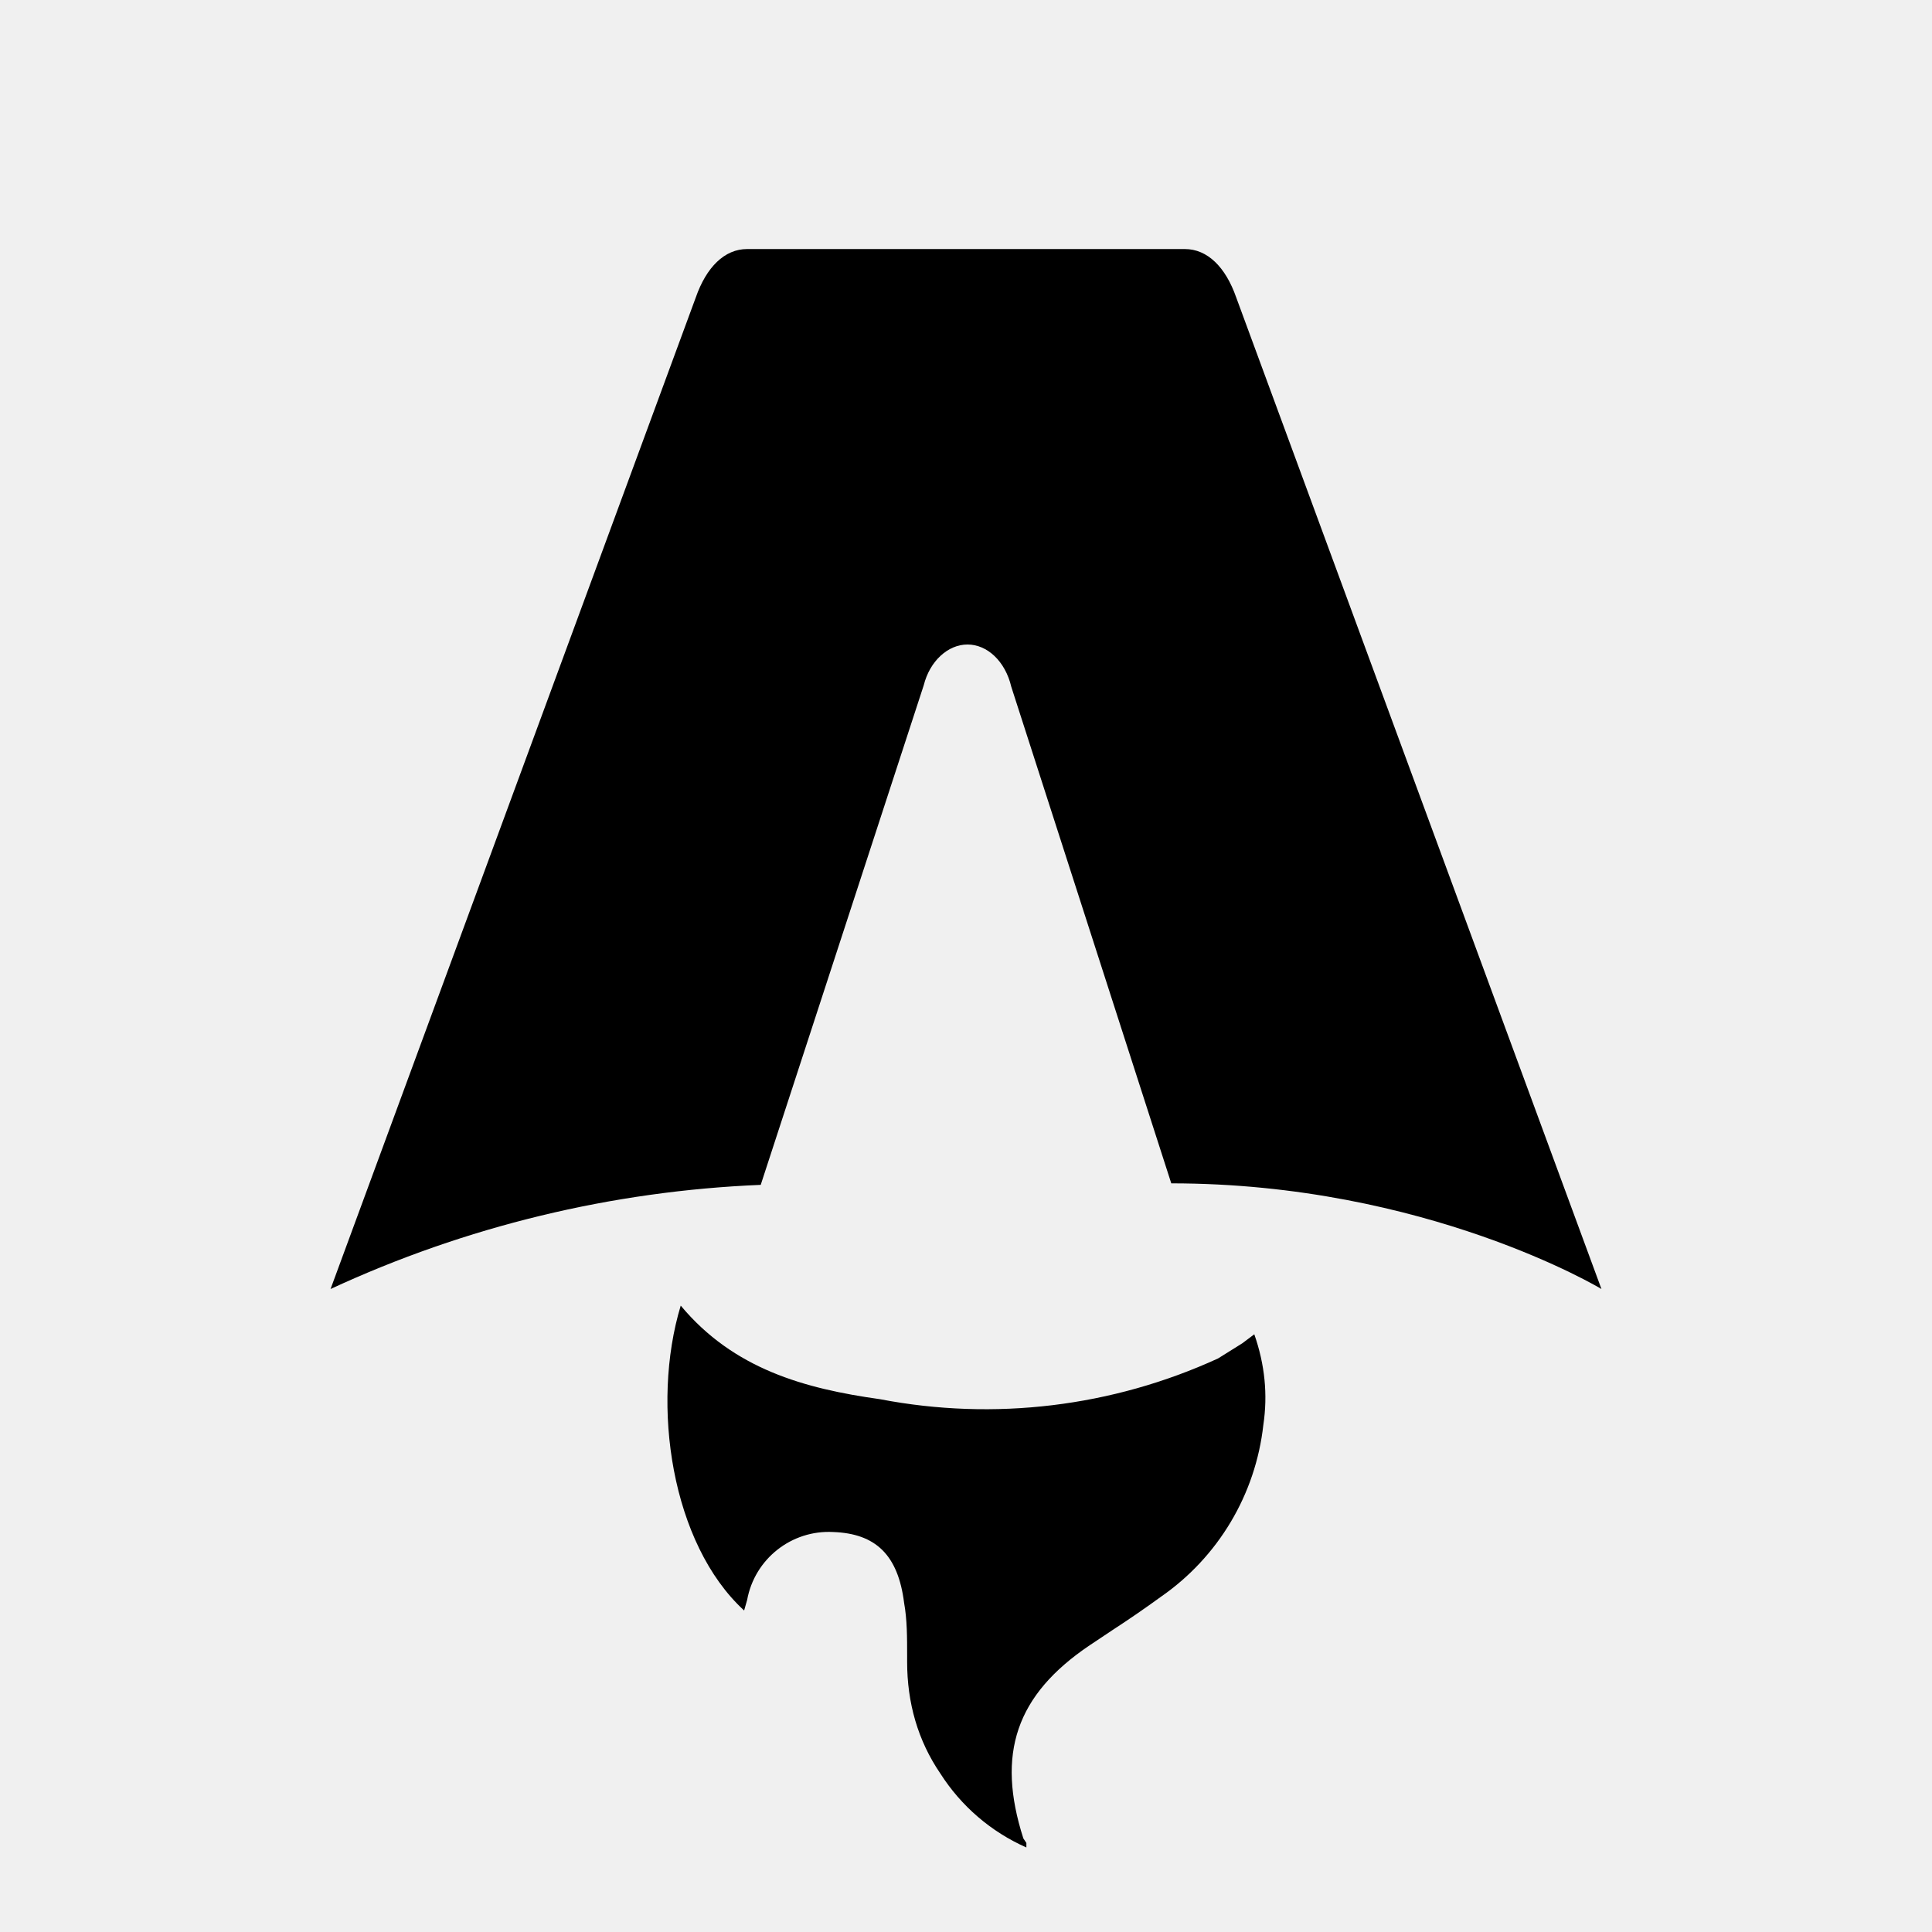
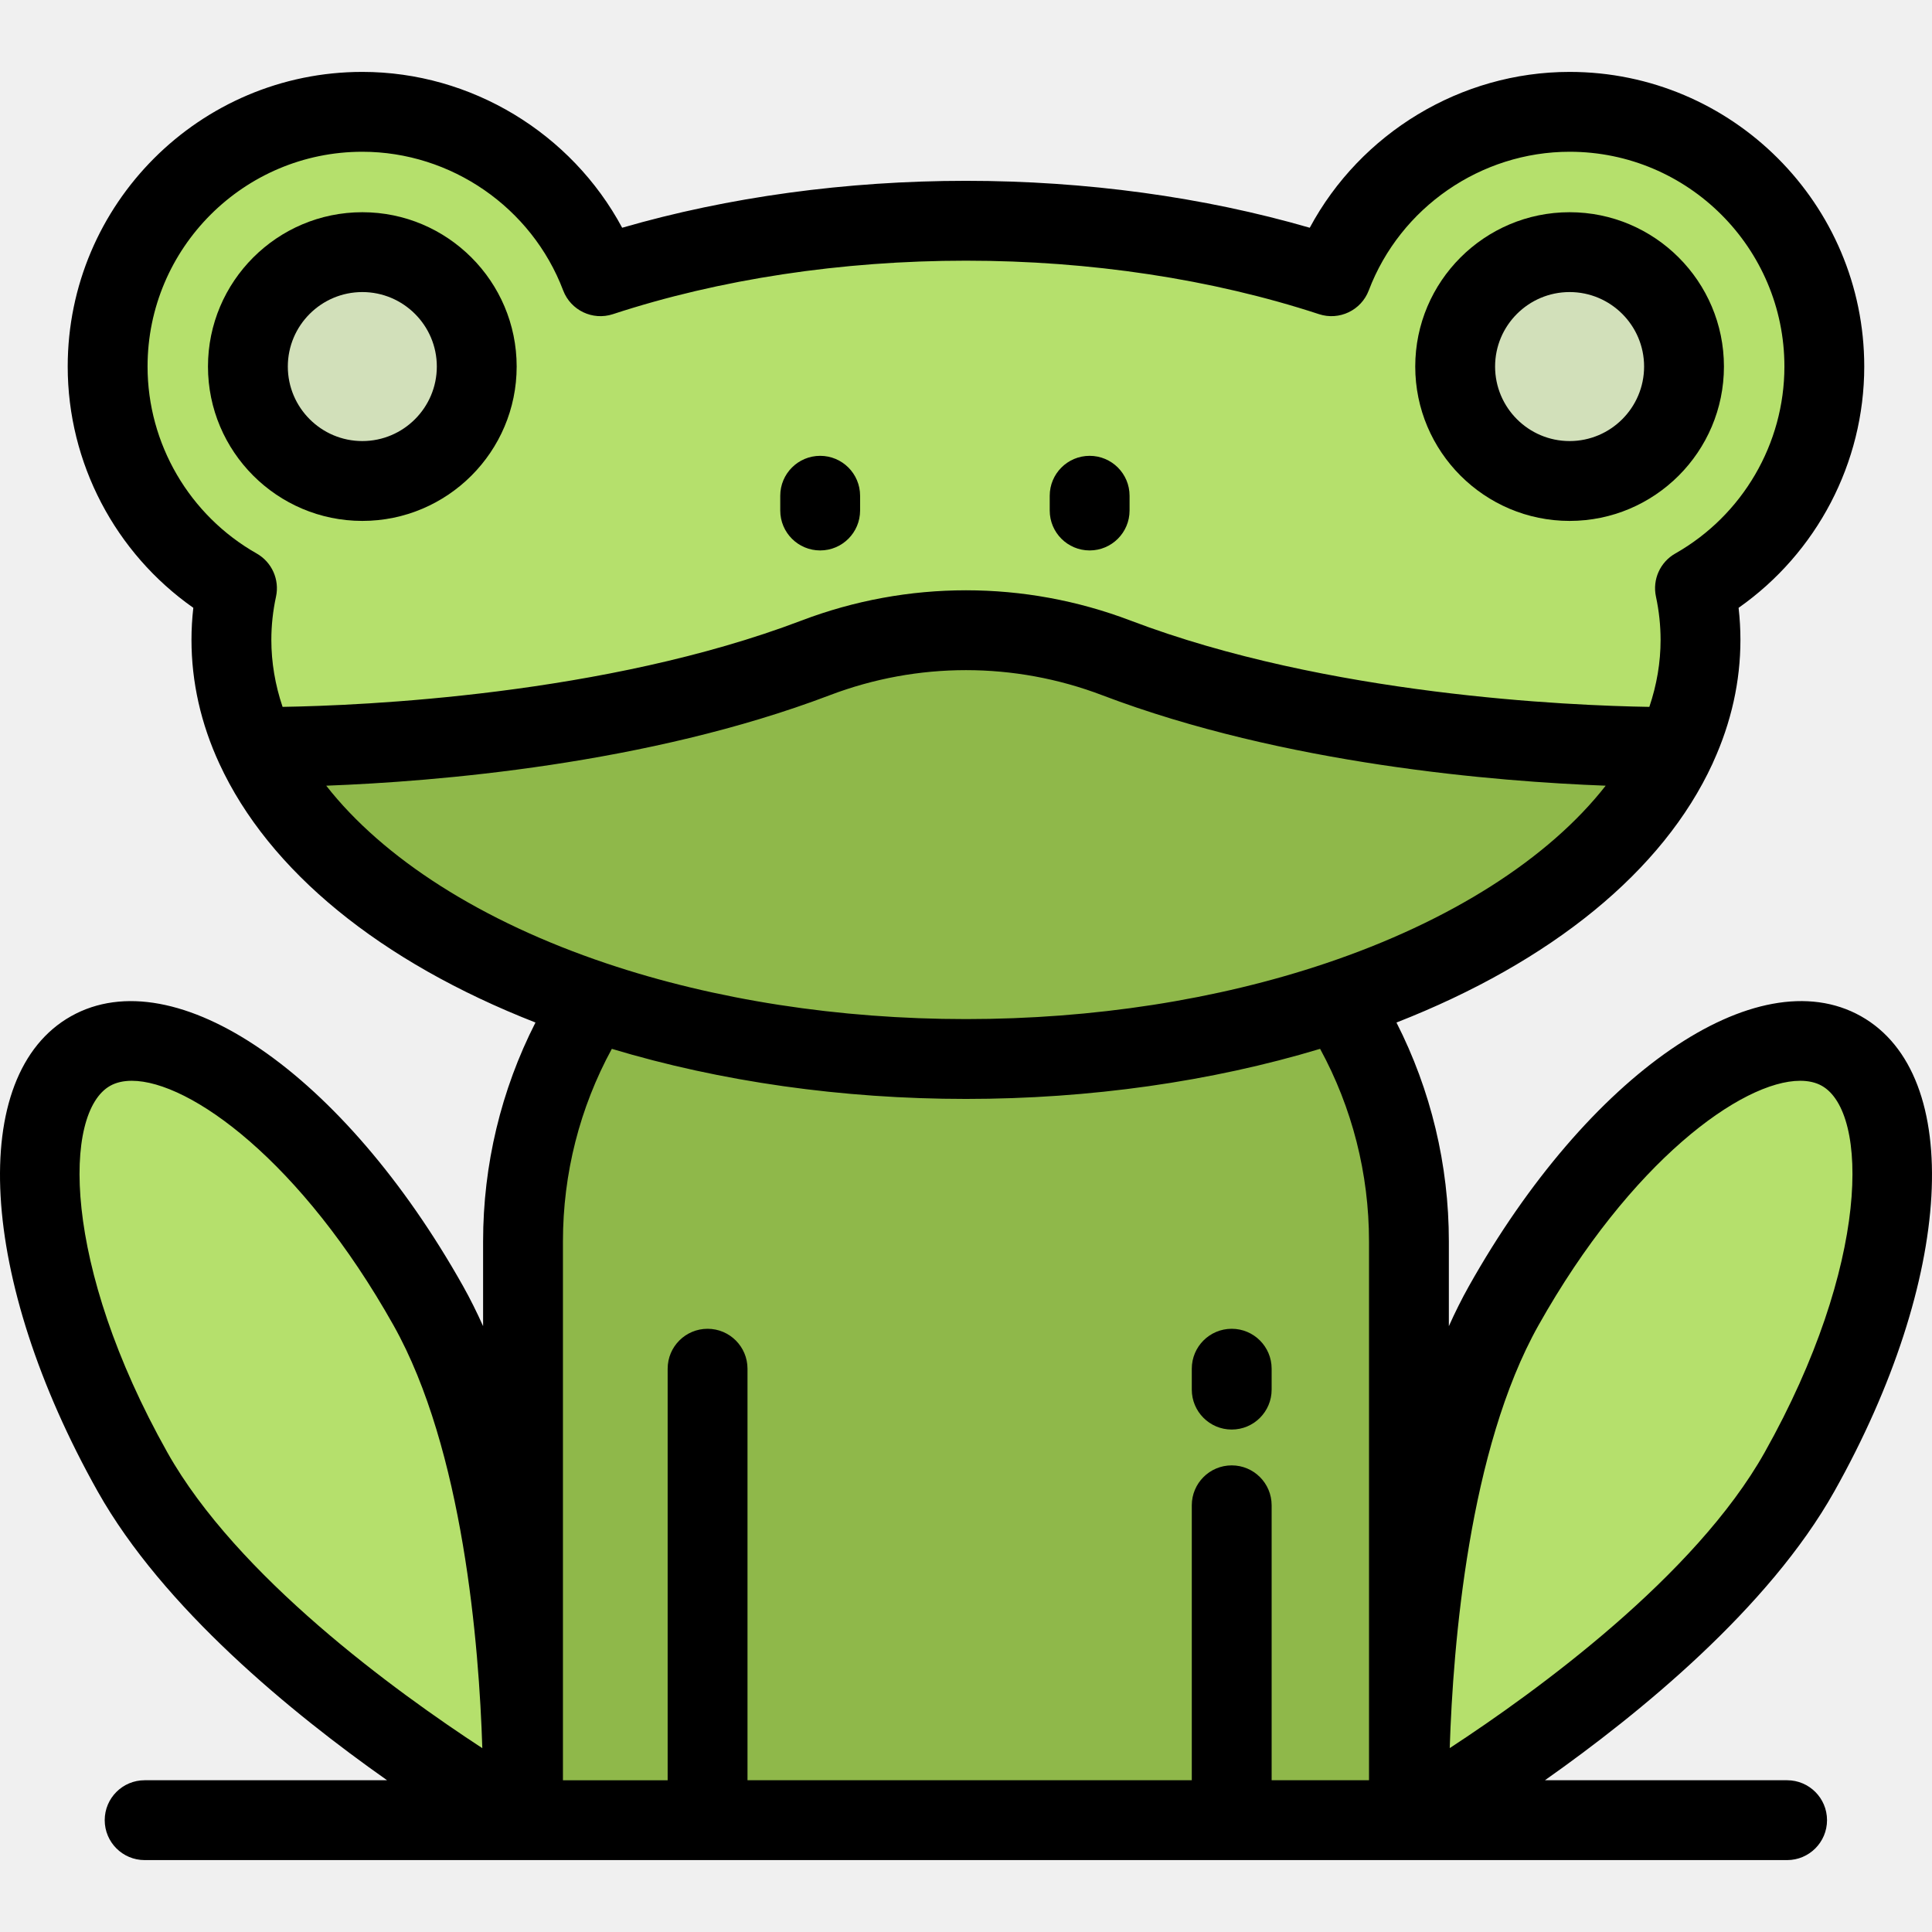
- <svg xmlns="http://www.w3.org/2000/svg" fill="none" viewBox="0 0 128 128">
-   <path d="M50.4 78.5a75.1 75.1 0 0 0-28.5 6.9l24.2-65.7c.7-2 1.9-3.2 3.4-3.2h29c1.5 0 2.7 1.2 3.4 3.2l24.2 65.7s-11.6-7-28.5-7L67 45.5c-.4-1.7-1.6-2.8-2.9-2.8-1.3 0-2.5 1.1-2.9 2.7L50.4 78.5Zm-1.1 28.2Zm-4.2-20.2c-2 6.6-.6 15.8 4.2 20.2a17.5 17.5 0 0 1 .2-.7 5.5 5.5 0 0 1 5.7-4.5c2.8.1 4.3 1.5 4.7 4.7.2 1.1.2 2.3.2 3.5v.4c0 2.7.7 5.2 2.2 7.4a13 13 0 0 0 5.7 4.9v-.3l-.2-.3c-1.8-5.6-.5-9.5 4.4-12.8l1.5-1a73 73 0 0 0 3.2-2.2 16 16 0 0 0 6.8-11.4c.3-2 .1-4-.6-6l-.8.6-1.6 1a37 37 0 0 1-22.4 2.7c-5-.7-9.7-2-13.2-6.2Z" />
-   <style>
-         path { fill: #000; }
-         @media (prefers-color-scheme: dark) {
-             path { fill: #FFF; }
-         }
-     </style>
+ <svg xmlns="http://www.w3.org/2000/svg" height="800px" width="800px" version="1.1" id="Layer_1" viewBox="0 0 511.999 511.999" xml:space="preserve">
+   <g>
+     <path style="fill:#B5E06C;" d="M487.986,278.527c21.637,12.172,16.669,62.099-11.106,111.547   c-27.775,49.436-103.417,92.288-103.417,92.288s-2.741-86.899,25.034-136.335C426.272,296.591,466.337,266.368,487.986,278.527z" />
+     <path style="fill:#B5E06C;" d="M483.464,97.137c0,25.198-13.824,47.152-34.277,58.749c0.961,4.487,1.464,9.055,1.464,13.683   c0,9.805-2.226,19.318-6.42,28.373c0,0-82.776,1.358-148.378-23.593c-25.643-9.759-54.075-9.759-79.718,0   c-65.602,24.952-148.378,23.593-148.378,23.593l-0.012,0.012c-4.194-9.067-6.42-18.579-6.42-28.384   c0-4.628,0.504-9.196,1.476-13.683c-20.465-11.598-34.277-33.551-34.277-58.749c0-37.276,30.224-67.5,67.5-67.5   c28.841,0,53.454,18.11,63.107,43.566c28.525-9.36,61.595-14.702,96.857-14.702c35.261,0,68.331,5.342,96.857,14.702   c9.665-25.456,34.266-43.566,63.119-43.566C453.24,29.638,483.464,59.861,483.464,97.137z M446.282,97.137   c0-16.752-13.577-30.317-30.317-30.317c-16.752,0-30.329,13.565-30.329,30.317s13.577,30.329,30.329,30.329   C432.705,127.467,446.282,113.889,446.282,97.137z M126.342,97.137c0-16.752-13.577-30.317-30.317-30.317   c-16.752,0-30.329,13.565-30.329,30.317s13.577,30.329,30.329,30.329C112.765,127.467,126.342,113.889,126.342,97.137z" />
+   </g>
+   <path style="fill:#8FB84A;" d="M295.853,174.349c65.602,24.952,148.378,23.593,148.378,23.593  c-13.202,28.631-45.933,52.739-89.582,67.394c-28.936,9.734-62.65,15.311-98.66,15.311c-35.999,0-69.726-5.577-98.649-15.311  c-43.637-14.655-76.38-38.753-89.594-67.382l0.012-0.012c0,0,82.776,1.358,148.378-23.593  C241.779,164.59,270.21,164.59,295.853,174.349z" />
+   <path style="fill:#D2E0BA;" d="M415.964,66.82c16.74,0,30.317,13.565,30.317,30.317s-13.577,30.329-30.317,30.329  c-16.752,0-30.329-13.577-30.329-30.329S399.212,66.82,415.964,66.82z" />
+   <path style="fill:#8FB84A;" d="M187.517,482.362h-48.909v-6.526V328.97c0-23.453,6.877-45.3,18.731-63.634  c28.924,9.734,62.65,15.311,98.649,15.311c36.011,0,69.726-5.577,98.66-15.311c11.843,18.334,18.731,40.181,18.731,63.634v153.392  h-46.962H187.517z" />
+   <path style="fill:#B5E06C;" d="M138.607,475.837c0,4.159-0.07,6.526-0.07,6.526S62.897,439.511,35.12,390.075  C7.345,340.627,2.378,290.699,24.015,278.528c21.648-12.159,61.713,18.064,89.488,67.5  C136.698,387.309,138.607,454.728,138.607,475.837z" />
+   <path style="fill:#D2E0BA;" d="M96.025,66.82c16.74,0,30.317,13.565,30.317,30.317s-13.577,30.329-30.317,30.329  c-16.752,0-30.329-13.577-30.329-30.329S79.273,66.82,96.025,66.82z" />
+   <path d="M136.922,97.137c0-22.551-18.346-40.897-40.897-40.897c-22.557,0-40.909,18.346-40.909,40.897  c0,22.557,18.352,40.909,40.909,40.909C118.576,138.047,136.922,119.695,136.922,97.137z M76.276,97.137  c0-10.883,8.859-19.738,19.749-19.738c10.883,0,19.738,8.854,19.738,19.738c0,10.89-8.854,19.749-19.738,19.749  C85.135,116.887,76.276,108.028,76.276,97.137z" />
+   <path d="M415.964,138.047c22.551,0,40.897-18.352,40.897-40.909c0-22.551-18.346-40.897-40.897-40.897  c-22.557,0-40.91,18.346-40.91,40.897C375.054,119.695,393.407,138.047,415.964,138.047z M415.964,77.399  c10.883,0,19.738,8.854,19.738,19.738c0,10.89-8.854,19.749-19.738,19.749c-10.891,0-19.75-8.859-19.75-19.749  C396.214,86.254,405.073,77.399,415.964,77.399z" />
+   <path d="M217.354,145.872c5.842,0,10.58-4.737,10.58-10.58v-3.912c0-5.843-4.738-10.58-10.58-10.58s-10.58,4.737-10.58,10.58v3.912  C206.774,141.135,211.51,145.872,217.354,145.872z" />
+   <path d="M288.767,145.872c5.842,0,10.58-4.737,10.58-10.58v-3.912c0-5.843-4.738-10.58-10.58-10.58  c-5.842,0-10.58,4.737-10.58,10.58v3.912C278.187,141.135,282.924,145.872,288.767,145.872z" />
+   <path d="M102.58,471.782H38.33c-5.842,0-10.58,4.737-10.58,10.58c0,5.843,4.738,10.58,10.58,10.58h100.136  c0.013,0,0.026-0.002,0.039-0.002c0.011,0,0.021,0.002,0.031,0.002s0.021-0.002,0.031-0.002c0.013,0,0.026,0.002,0.039,0.002  h234.774c0.014,0,0.028-0.002,0.041-0.002c0.014,0,0.028,0.002,0.041,0.002H473.6c5.842,0,10.58-4.737,10.58-10.58  c0-5.843-4.738-10.58-10.58-10.58h-64.18c25.176-17.732,59.32-45.622,76.684-76.527c31.615-56.285,34.654-110.432,7.062-125.953  c-27.604-15.507-72.268,15.254-103.892,71.541c-1.905,3.391-3.671,6.939-5.313,10.604V328.97c0-20.29-4.775-40.096-13.883-57.989  c41.126-16.092,70.637-40.165,83.754-68.594c0.059-0.127,0.108-0.256,0.165-0.383c0.02-0.048,0.042-0.094,0.061-0.142  c4.75-10.442,7.173-21.302,7.173-32.294c0-2.818-0.162-5.656-0.486-8.489c20.708-14.533,33.299-38.403,33.299-63.943  c0-43.053-35.025-78.08-78.08-78.08c-28.867,0-55.42,16.251-68.866,41.301c-28.11-8.153-59.395-12.437-91.11-12.437  c-31.714,0-62.999,4.285-91.108,12.435c-13.436-25.053-39.984-41.3-68.856-41.3c-43.053,0-78.08,35.026-78.08,78.08  c0,25.542,12.588,49.411,33.289,63.939c-0.325,2.829-0.488,5.668-0.488,8.493c0,11.17,2.489,22.214,7.393,32.818  c13.119,28.425,42.639,52.498,83.767,68.593c-9.106,17.881-13.88,37.687-13.88,57.991v22.471c-1.643-3.656-3.397-7.208-5.302-10.598  C91.1,284.553,46.431,253.802,18.829,269.306C-8.758,284.824-5.72,338.97,25.897,395.257  C43.26,426.161,77.405,454.052,102.58,471.782z M255.989,291.227c32.776,0,65.021-4.584,93.853-13.273  c8.497,15.603,12.959,33.082,12.959,51.017v142.812h-25.805v-72.864c0-5.843-4.738-10.58-10.58-10.58  c-5.842,0-10.58,4.737-10.58,10.58v72.864H198.095V362.721c0-5.843-4.738-10.58-10.58-10.58s-10.58,4.737-10.58,10.58v109.063  h-27.75V328.97c0-17.949,4.461-35.427,12.957-51.017C190.97,286.643,223.211,291.227,255.989,291.227z M407.72,351.21L407.72,351.21  c24.424-43.471,53.939-64.793,69.345-64.793c2.225,0,4.155,0.444,5.733,1.331c12.509,7.037,12.802,47.398-15.142,97.143  c-18.436,32.812-60.386,63.288-83.464,78.373C385.074,435.707,389.283,384.024,407.72,351.21z M39.105,97.137  c0-31.386,25.534-56.92,56.92-56.92c23.497,0,44.881,14.764,53.214,36.738c2.006,5.29,7.814,8.065,13.192,6.301  c28.26-9.273,60.611-14.174,93.559-14.174c32.946,0,65.298,4.902,93.558,14.174c5.373,1.764,11.182-1.01,13.19-6.297  c8.344-21.976,29.734-36.742,53.229-36.742c31.386,0,56.92,25.534,56.92,56.92c0,20.448-11.08,39.433-28.917,49.546  c-4.018,2.279-6.094,6.901-5.127,11.419c0.816,3.813,1.23,7.67,1.23,11.467c0,5.967-1.005,11.917-2.981,17.76  c-20.981-0.332-85.301-3.025-137.474-22.868c-28.131-10.705-59.113-10.705-87.242,0c-52.107,19.82-116.51,22.527-137.49,22.867  c-1.973-5.846-2.978-11.794-2.978-17.757c0-3.81,0.416-7.66,1.236-11.442c0.981-4.525-1.095-9.162-5.124-11.445  C50.184,136.575,39.105,117.591,39.105,97.137z M86.454,208.216c28.754-1.076,85.125-5.601,133.444-23.979  c23.278-8.858,48.914-8.858,72.194,0c48.31,18.375,104.674,22.901,133.431,23.978c-15.08,19.292-41.162,35.985-74.247,47.094  c-28.699,9.655-61.648,14.759-95.287,14.759c-33.644,0-66.588-5.104-95.281-14.761C127.626,244.197,101.542,227.506,86.454,208.216z   M29.197,287.751c1.58-0.888,3.51-1.332,5.737-1.332c15.409,0,44.924,21.322,69.346,64.79l0,0  c18.511,32.947,22.681,84.859,23.54,112.074c-23.066-15.065-65.006-45.518-83.475-78.39  C16.401,335.147,16.692,294.785,29.197,287.751z" />
+   <path d="M326.416,378.844c5.842,0,10.58-4.737,10.58-10.58v-5.544c0-5.843-4.738-10.58-10.58-10.58  c-5.842,0-10.58,4.737-10.58,10.58v5.544C315.836,374.108,320.574,378.844,326.416,378.844z" />
</svg>
